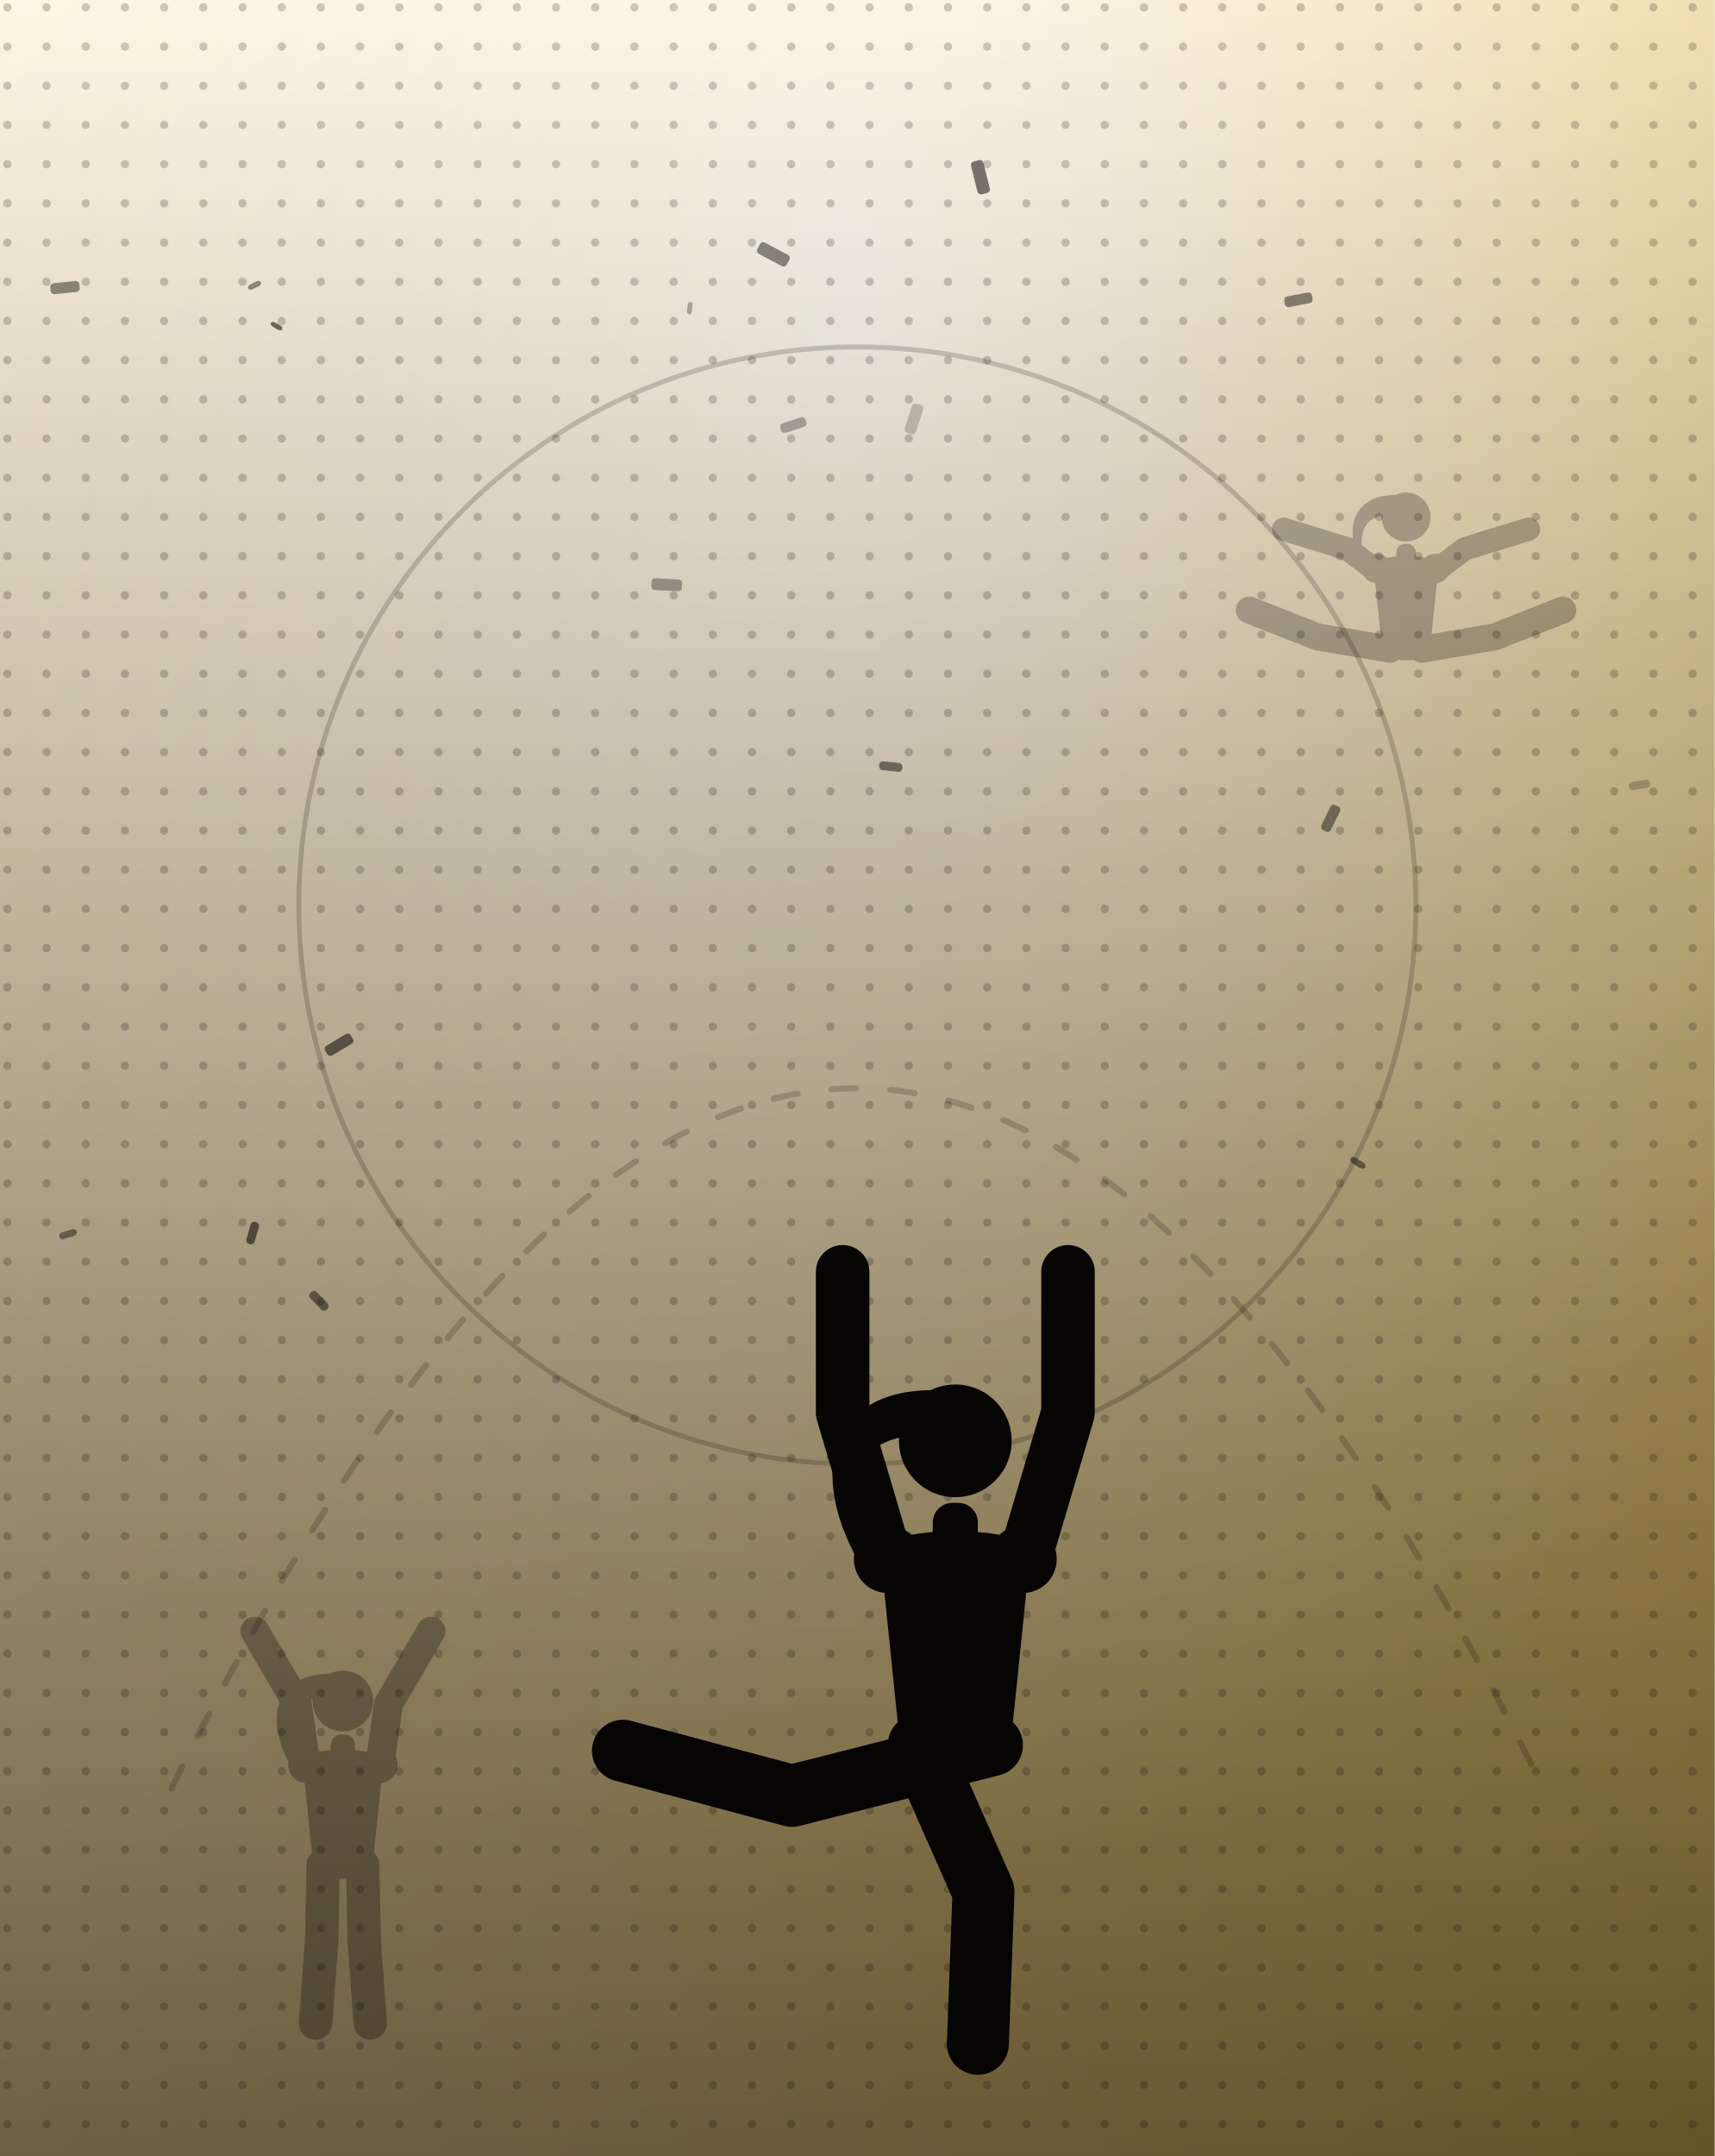
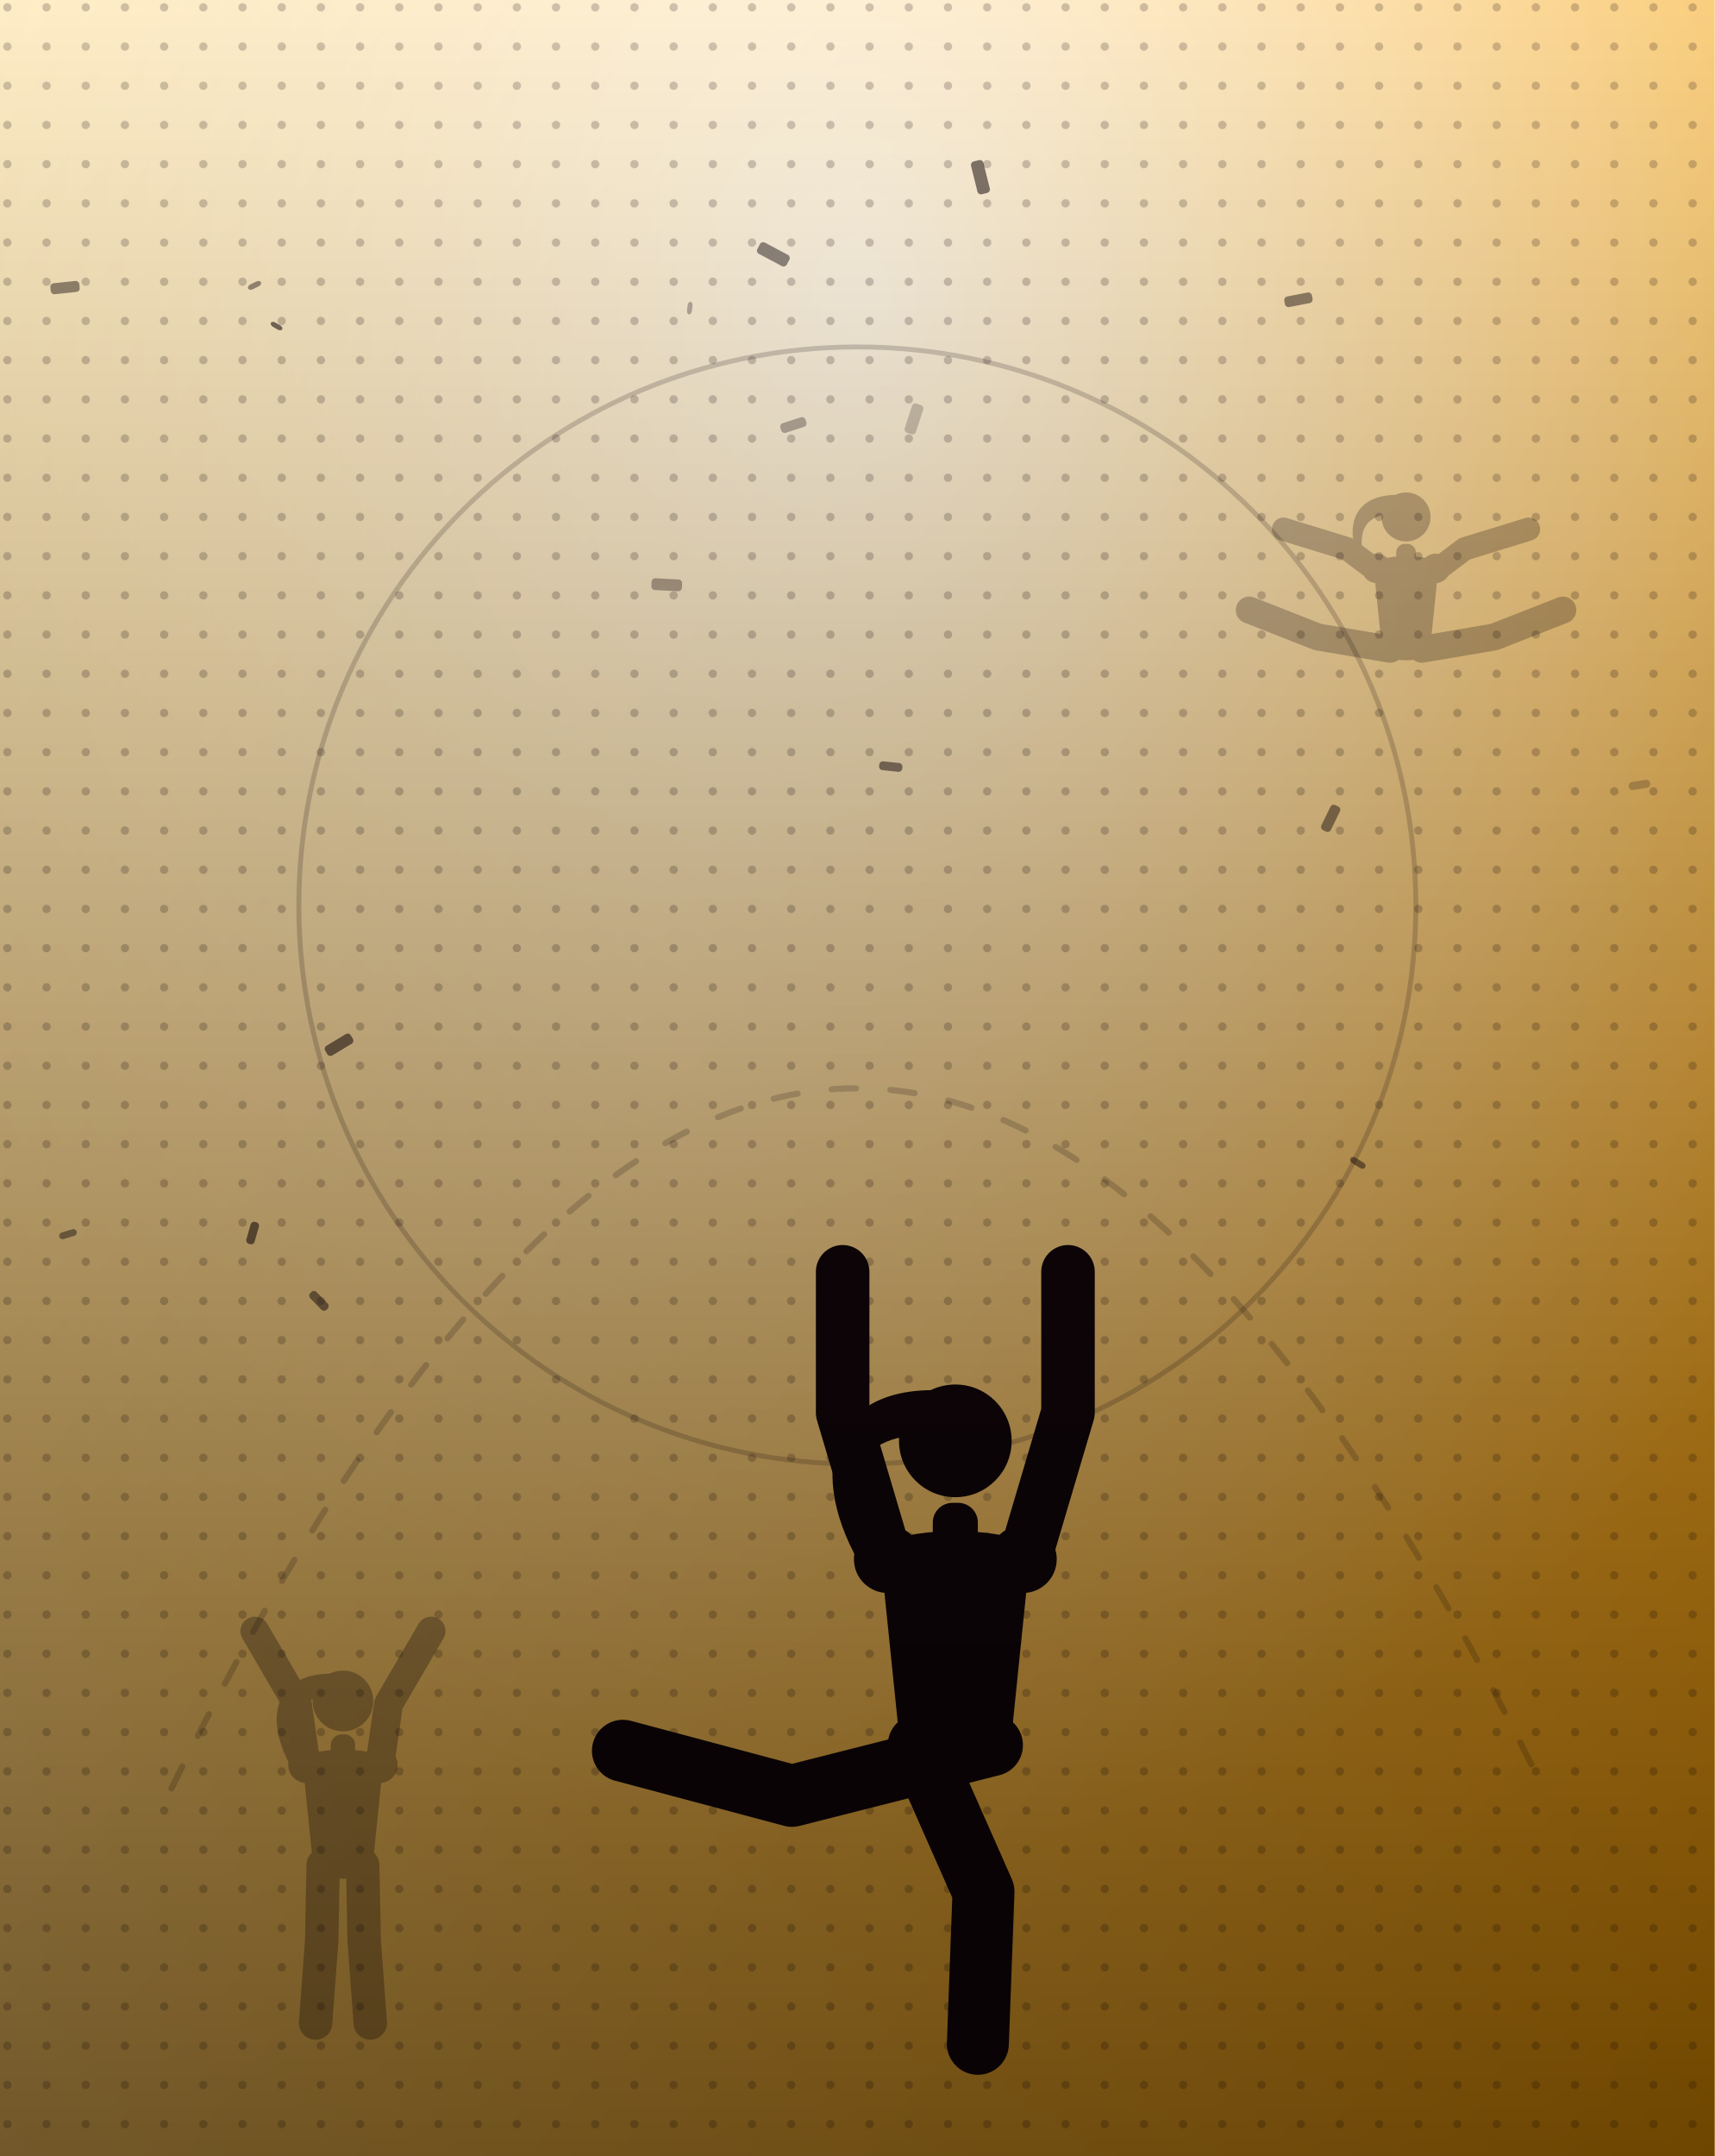
<svg xmlns="http://www.w3.org/2000/svg" viewBox="0 0 700 880" width="700" height="880" role="img" aria-label="art-class">
  <defs>
    <linearGradient id="bgartclass" x1="0" y1="0" x2="1" y2="1">
-       <stop offset="0" stop-color="#fff5db" />
-       <stop offset="1" stop-color="#e0b95a" />
+       <stop offset="0" stop-color="#ffe9b8" />
+       <stop offset="1" stop-color="#f59a00" />
    </linearGradient>
    <radialGradient id="spotartclass" cx="50%" cy="14%" r="72%">
      <stop offset="0" stop-color="#ffffff" stop-opacity=".78" />
      <stop offset="1" stop-color="#ffffff" stop-opacity="0" />
    </radialGradient>
    <linearGradient id="fadeartclass" x1="0" y1="0" x2="0" y2="1">
      <stop offset="0" stop-color="#000" stop-opacity="0" />
      <stop offset="1" stop-color="#000" stop-opacity=".55" />
    </linearGradient>
    <pattern id="dotsartclass" width="16" height="16" patternUnits="userSpaceOnUse">
-       <circle cx="3" cy="3" r="1.7" fill="#0a0806" opacity=".2" />
+       <circle cx="3" cy="3" r="1.7" fill="#12060a" opacity=".2" />
    </pattern>
    <clipPath id="clipartclass">
      <rect width="700" height="880" />
    </clipPath>
  </defs>
  <g clip-path="url(#clipartclass)">
    <rect width="700" height="880" fill="url(#bgartclass)" />
    <rect width="700" height="880" fill="url(#spotartclass)" />
    <rect width="700" height="880" fill="url(#dotsartclass)" />
-     <circle cx="350" cy="369.6" r="228" fill="none" stroke="#0a0806" stroke-width="2" opacity=".18" />
-     <path d="M70 730 Q350 158.4 630 730" fill="none" stroke="#0a0806" stroke-width="2.5" opacity="0.18" stroke-linecap="round" stroke-dasharray="10 14" />
+     <circle cx="350" cy="369.6" r="228" fill="none" stroke="#12060a" stroke-width="2" opacity=".18" />
+     <path d="M70 730 Q350 158.4 630 730" fill="none" stroke="#12060a" stroke-width="2.5" opacity="0.18" stroke-linecap="round" stroke-dasharray="10 14" />
    <g transform="translate(390 710) rotate(0) scale(1.15)" opacity="1">
-       <g fill="none" stroke="#0a0806" stroke-width="19" stroke-linecap="round" stroke-linejoin="round">
+       <g fill="none" stroke="#12060a" stroke-width="19" stroke-linecap="round" stroke-linejoin="round">
        <path d="M-24 -62 L-40 -116 L-40 -166" />
        <path d="M24 -62 L40 -116 L40 -166" />
      </g>
-       <g fill="none" stroke="#0a0806" stroke-width="22" stroke-linecap="round" stroke-linejoin="round">
+       <g fill="none" stroke="#12060a" stroke-width="22" stroke-linecap="round" stroke-linejoin="round">
        <path d="M-13 2 L10 54 L8 108" />
        <path d="M13 2 L-58 20 L-118 4" />
      </g>
-       <path d="M-27 -70 Q0 -78 27 -70 L19 8 Q0 14 -19 8 Z" fill="#0a0806" />
-       <circle cx="-24" cy="-64" r="12" fill="#0a0806" />
-       <circle cx="24" cy="-64" r="12" fill="#0a0806" />
-       <rect x="-8" y="-84" width="16" height="22" rx="7" fill="#0a0806" />
-       <path d="M-8 -124 C-46 -124 -54 -92 -30 -56 C-44 -96 -34 -110 -4 -108 Z" fill="#0a0806" />
-       <circle cx="0" cy="-106" r="20" fill="#0a0806" />
+       <path d="M-27 -70 Q0 -78 27 -70 L19 8 Q0 14 -19 8 Z" fill="#12060a" />
+       <circle cx="-24" cy="-64" r="12" fill="#12060a" />
+       <circle cx="24" cy="-64" r="12" fill="#12060a" />
+       <rect x="-8" y="-84" width="16" height="22" rx="7" fill="#12060a" />
+       <path d="M-8 -124 C-46 -124 -54 -92 -30 -56 C-44 -96 -34 -110 -4 -108 Z" fill="#12060a" />
+       <circle cx="0" cy="-106" r="20" fill="#12060a" />
    </g>
    <g transform="translate(140 760) rotate(0) scale(0.62)" opacity="0.3">
-       <g fill="none" stroke="#0a0806" stroke-width="19" stroke-linecap="round" stroke-linejoin="round">
+       <g fill="none" stroke="#12060a" stroke-width="19" stroke-linecap="round" stroke-linejoin="round">
        <path d="M-24 -62 L-30 -104 L-58 -152" />
        <path d="M24 -62 L30 -104 L58 -152" />
      </g>
-       <g fill="none" stroke="#0a0806" stroke-width="22" stroke-linecap="round" stroke-linejoin="round">
+       <g fill="none" stroke="#12060a" stroke-width="22" stroke-linecap="round" stroke-linejoin="round">
        <path d="M-13 2 L-14 52 L-18 106" />
        <path d="M13 2 L14 52 L18 106" />
      </g>
-       <path d="M-27 -70 Q0 -78 27 -70 L19 8 Q0 14 -19 8 Z" fill="#0a0806" />
-       <circle cx="-24" cy="-64" r="12" fill="#0a0806" />
-       <circle cx="24" cy="-64" r="12" fill="#0a0806" />
-       <rect x="-8" y="-84" width="16" height="22" rx="7" fill="#0a0806" />
-       <path d="M-8 -124 C-46 -124 -54 -92 -30 -56 C-44 -96 -34 -110 -4 -108 Z" fill="#0a0806" />
-       <circle cx="0" cy="-106" r="20" fill="#0a0806" />
+       <path d="M-27 -70 Q0 -78 27 -70 L19 8 Q0 14 -19 8 Z" fill="#12060a" />
+       <circle cx="-24" cy="-64" r="12" fill="#12060a" />
+       <circle cx="24" cy="-64" r="12" fill="#12060a" />
+       <rect x="-8" y="-84" width="16" height="22" rx="7" fill="#12060a" />
+       <path d="M-8 -124 C-46 -124 -54 -92 -30 -56 C-44 -96 -34 -110 -4 -108 Z" fill="#12060a" />
+       <circle cx="0" cy="-106" r="20" fill="#12060a" />
    </g>
    <g transform="translate(574 264) rotate(0) scale(0.5)" opacity="0.25">
-       <g fill="none" stroke="#0a0806" stroke-width="19" stroke-linecap="round" stroke-linejoin="round">
+       <g fill="none" stroke="#12060a" stroke-width="19" stroke-linecap="round" stroke-linejoin="round">
        <path d="M-24 -62 L-48 -80 L-100 -96" />
        <path d="M24 -62 L48 -80 L100 -96" />
      </g>
-       <g fill="none" stroke="#0a0806" stroke-width="22" stroke-linecap="round" stroke-linejoin="round">
+       <g fill="none" stroke="#12060a" stroke-width="22" stroke-linecap="round" stroke-linejoin="round">
        <path d="M-13 2 L-72 -8 L-128 -30" />
        <path d="M13 2 L72 -8 L128 -30" />
      </g>
-       <path d="M-27 -70 Q0 -78 27 -70 L19 8 Q0 14 -19 8 Z" fill="#0a0806" />
-       <circle cx="-24" cy="-64" r="12" fill="#0a0806" />
-       <circle cx="24" cy="-64" r="12" fill="#0a0806" />
-       <rect x="-8" y="-84" width="16" height="22" rx="7" fill="#0a0806" />
-       <path d="M-8 -124 C-46 -124 -54 -92 -30 -56 C-44 -96 -34 -110 -4 -108 Z" fill="#0a0806" />
-       <circle cx="0" cy="-106" r="20" fill="#0a0806" />
+       <path d="M-27 -70 Q0 -78 27 -70 L19 8 Q0 14 -19 8 Z" fill="#12060a" />
+       <circle cx="-24" cy="-64" r="12" fill="#12060a" />
+       <circle cx="24" cy="-64" r="12" fill="#12060a" />
+       <rect x="-8" y="-84" width="16" height="22" rx="7" fill="#12060a" />
+       <path d="M-8 -124 C-46 -124 -54 -92 -30 -56 C-44 -96 -34 -110 -4 -108 Z" fill="#12060a" />
+       <circle cx="0" cy="-106" r="20" fill="#12060a" />
    </g>
-     <rect x="368.9" y="176.2" width="12.5" height="4.8" rx="1.5" fill="#0a0806" opacity="0.20" transform="rotate(288 368.9 176.2)" />
-     <rect x="106.1" y="499.3" width="9.3" height="3.5" rx="1.5" fill="#0a0806" opacity="0.56" transform="rotate(106 106.1 499.3)" />
-     <rect x="320.5" y="109.3" width="13.6" height="5.2" rx="1.5" fill="#0a0806" opacity="0.46" transform="rotate(208 320.5 109.3)" />
-     <rect x="107.0" y="116.2" width="5.8" height="2.2" rx="1.5" fill="#0a0806" opacity="0.42" transform="rotate(154 107.0 116.2)" />
-     <rect x="556.6" y="477.6" width="7.0" height="2.6" rx="1.5" fill="#0a0806" opacity="0.46" transform="rotate(212 556.6 477.6)" />
-     <rect x="401.1" y="65.0" width="13.8" height="5.2" rx="1.5" fill="#0a0806" opacity="0.53" transform="rotate(76 401.1 65.0)" />
-     <rect x="524.0" y="121.3" width="11.5" height="4.4" rx="1.5" fill="#0a0806" opacity="0.45" transform="rotate(349 524.0 121.3)" />
-     <rect x="538.8" y="338.2" width="11.4" height="4.3" rx="1.5" fill="#0a0806" opacity="0.45" transform="rotate(296 538.8 338.2)" />
-     <rect x="32.7" y="119.0" width="11.9" height="4.5" rx="1.5" fill="#0a0806" opacity="0.44" transform="rotate(174 32.7 119.0)" />
-     <rect x="278.3" y="241.4" width="12.5" height="4.8" rx="1.5" fill="#0a0806" opacity="0.33" transform="rotate(183 278.3 241.4)" />
-     <rect x="111.1" y="130.9" width="5.3" height="2.0" rx="1.5" fill="#0a0806" opacity="0.56" transform="rotate(30 111.1 130.9)" />
-     <rect x="673.9" y="321.3" width="8.8" height="3.3" rx="1.5" fill="#0a0806" opacity="0.22" transform="rotate(171 673.9 321.3)" />
-     <rect x="128.2" y="526.3" width="9.5" height="3.6" rx="1.5" fill="#0a0806" opacity="0.48" transform="rotate(46 128.2 526.3)" />
-     <rect x="31.7" y="504.0" width="7.4" height="2.8" rx="1.5" fill="#0a0806" opacity="0.43" transform="rotate(163 31.7 504.0)" />
-     <rect x="282.9" y="123.3" width="5.2" height="2.0" rx="1.5" fill="#0a0806" opacity="0.29" transform="rotate(97 282.9 123.3)" />
-     <rect x="132.0" y="427.6" width="12.2" height="4.6" rx="1.5" fill="#0a0806" opacity="0.54" transform="rotate(329 132.0 427.6)" />
-     <rect x="359.1" y="310.6" width="9.5" height="3.6" rx="1.5" fill="#0a0806" opacity="0.49" transform="rotate(6 359.1 310.6)" />
-     <rect x="318.1" y="173.2" width="10.8" height="4.1" rx="1.5" fill="#0a0806" opacity="0.30" transform="rotate(342 318.1 173.2)" />
+     <rect x="368.9" y="176.2" width="12.5" height="4.8" rx="1.5" fill="#12060a" opacity="0.20" transform="rotate(288 368.9 176.2)" />
+     <rect x="106.1" y="499.3" width="9.3" height="3.5" rx="1.5" fill="#12060a" opacity="0.56" transform="rotate(106 106.1 499.3)" />
+     <rect x="320.5" y="109.3" width="13.6" height="5.2" rx="1.5" fill="#12060a" opacity="0.46" transform="rotate(208 320.5 109.3)" />
+     <rect x="107.0" y="116.2" width="5.8" height="2.2" rx="1.5" fill="#12060a" opacity="0.42" transform="rotate(154 107.0 116.2)" />
+     <rect x="556.6" y="477.6" width="7.0" height="2.6" rx="1.5" fill="#12060a" opacity="0.46" transform="rotate(212 556.6 477.6)" />
+     <rect x="401.1" y="65.0" width="13.8" height="5.2" rx="1.5" fill="#12060a" opacity="0.53" transform="rotate(76 401.1 65.0)" />
+     <rect x="524.0" y="121.3" width="11.5" height="4.4" rx="1.5" fill="#12060a" opacity="0.45" transform="rotate(349 524.0 121.3)" />
+     <rect x="538.8" y="338.2" width="11.4" height="4.3" rx="1.5" fill="#12060a" opacity="0.45" transform="rotate(296 538.8 338.2)" />
+     <rect x="32.7" y="119.0" width="11.9" height="4.5" rx="1.5" fill="#12060a" opacity="0.44" transform="rotate(174 32.7 119.0)" />
+     <rect x="278.3" y="241.4" width="12.5" height="4.8" rx="1.5" fill="#12060a" opacity="0.33" transform="rotate(183 278.3 241.4)" />
+     <rect x="111.1" y="130.9" width="5.3" height="2.0" rx="1.5" fill="#12060a" opacity="0.56" transform="rotate(30 111.1 130.9)" />
+     <rect x="673.9" y="321.3" width="8.8" height="3.3" rx="1.5" fill="#12060a" opacity="0.22" transform="rotate(171 673.9 321.3)" />
+     <rect x="128.2" y="526.3" width="9.5" height="3.6" rx="1.5" fill="#12060a" opacity="0.48" transform="rotate(46 128.2 526.3)" />
+     <rect x="31.7" y="504.0" width="7.4" height="2.8" rx="1.5" fill="#12060a" opacity="0.43" transform="rotate(163 31.7 504.0)" />
+     <rect x="282.9" y="123.3" width="5.2" height="2.0" rx="1.5" fill="#12060a" opacity="0.29" transform="rotate(97 282.9 123.3)" />
+     <rect x="132.0" y="427.6" width="12.2" height="4.6" rx="1.5" fill="#12060a" opacity="0.54" transform="rotate(329 132.0 427.6)" />
+     <rect x="359.1" y="310.6" width="9.5" height="3.6" rx="1.5" fill="#12060a" opacity="0.49" transform="rotate(6 359.1 310.6)" />
+     <rect x="318.1" y="173.2" width="10.8" height="4.1" rx="1.5" fill="#12060a" opacity="0.30" transform="rotate(342 318.1 173.2)" />
    <rect width="700" height="880" fill="url(#fadeartclass)" />
  </g>
</svg>
